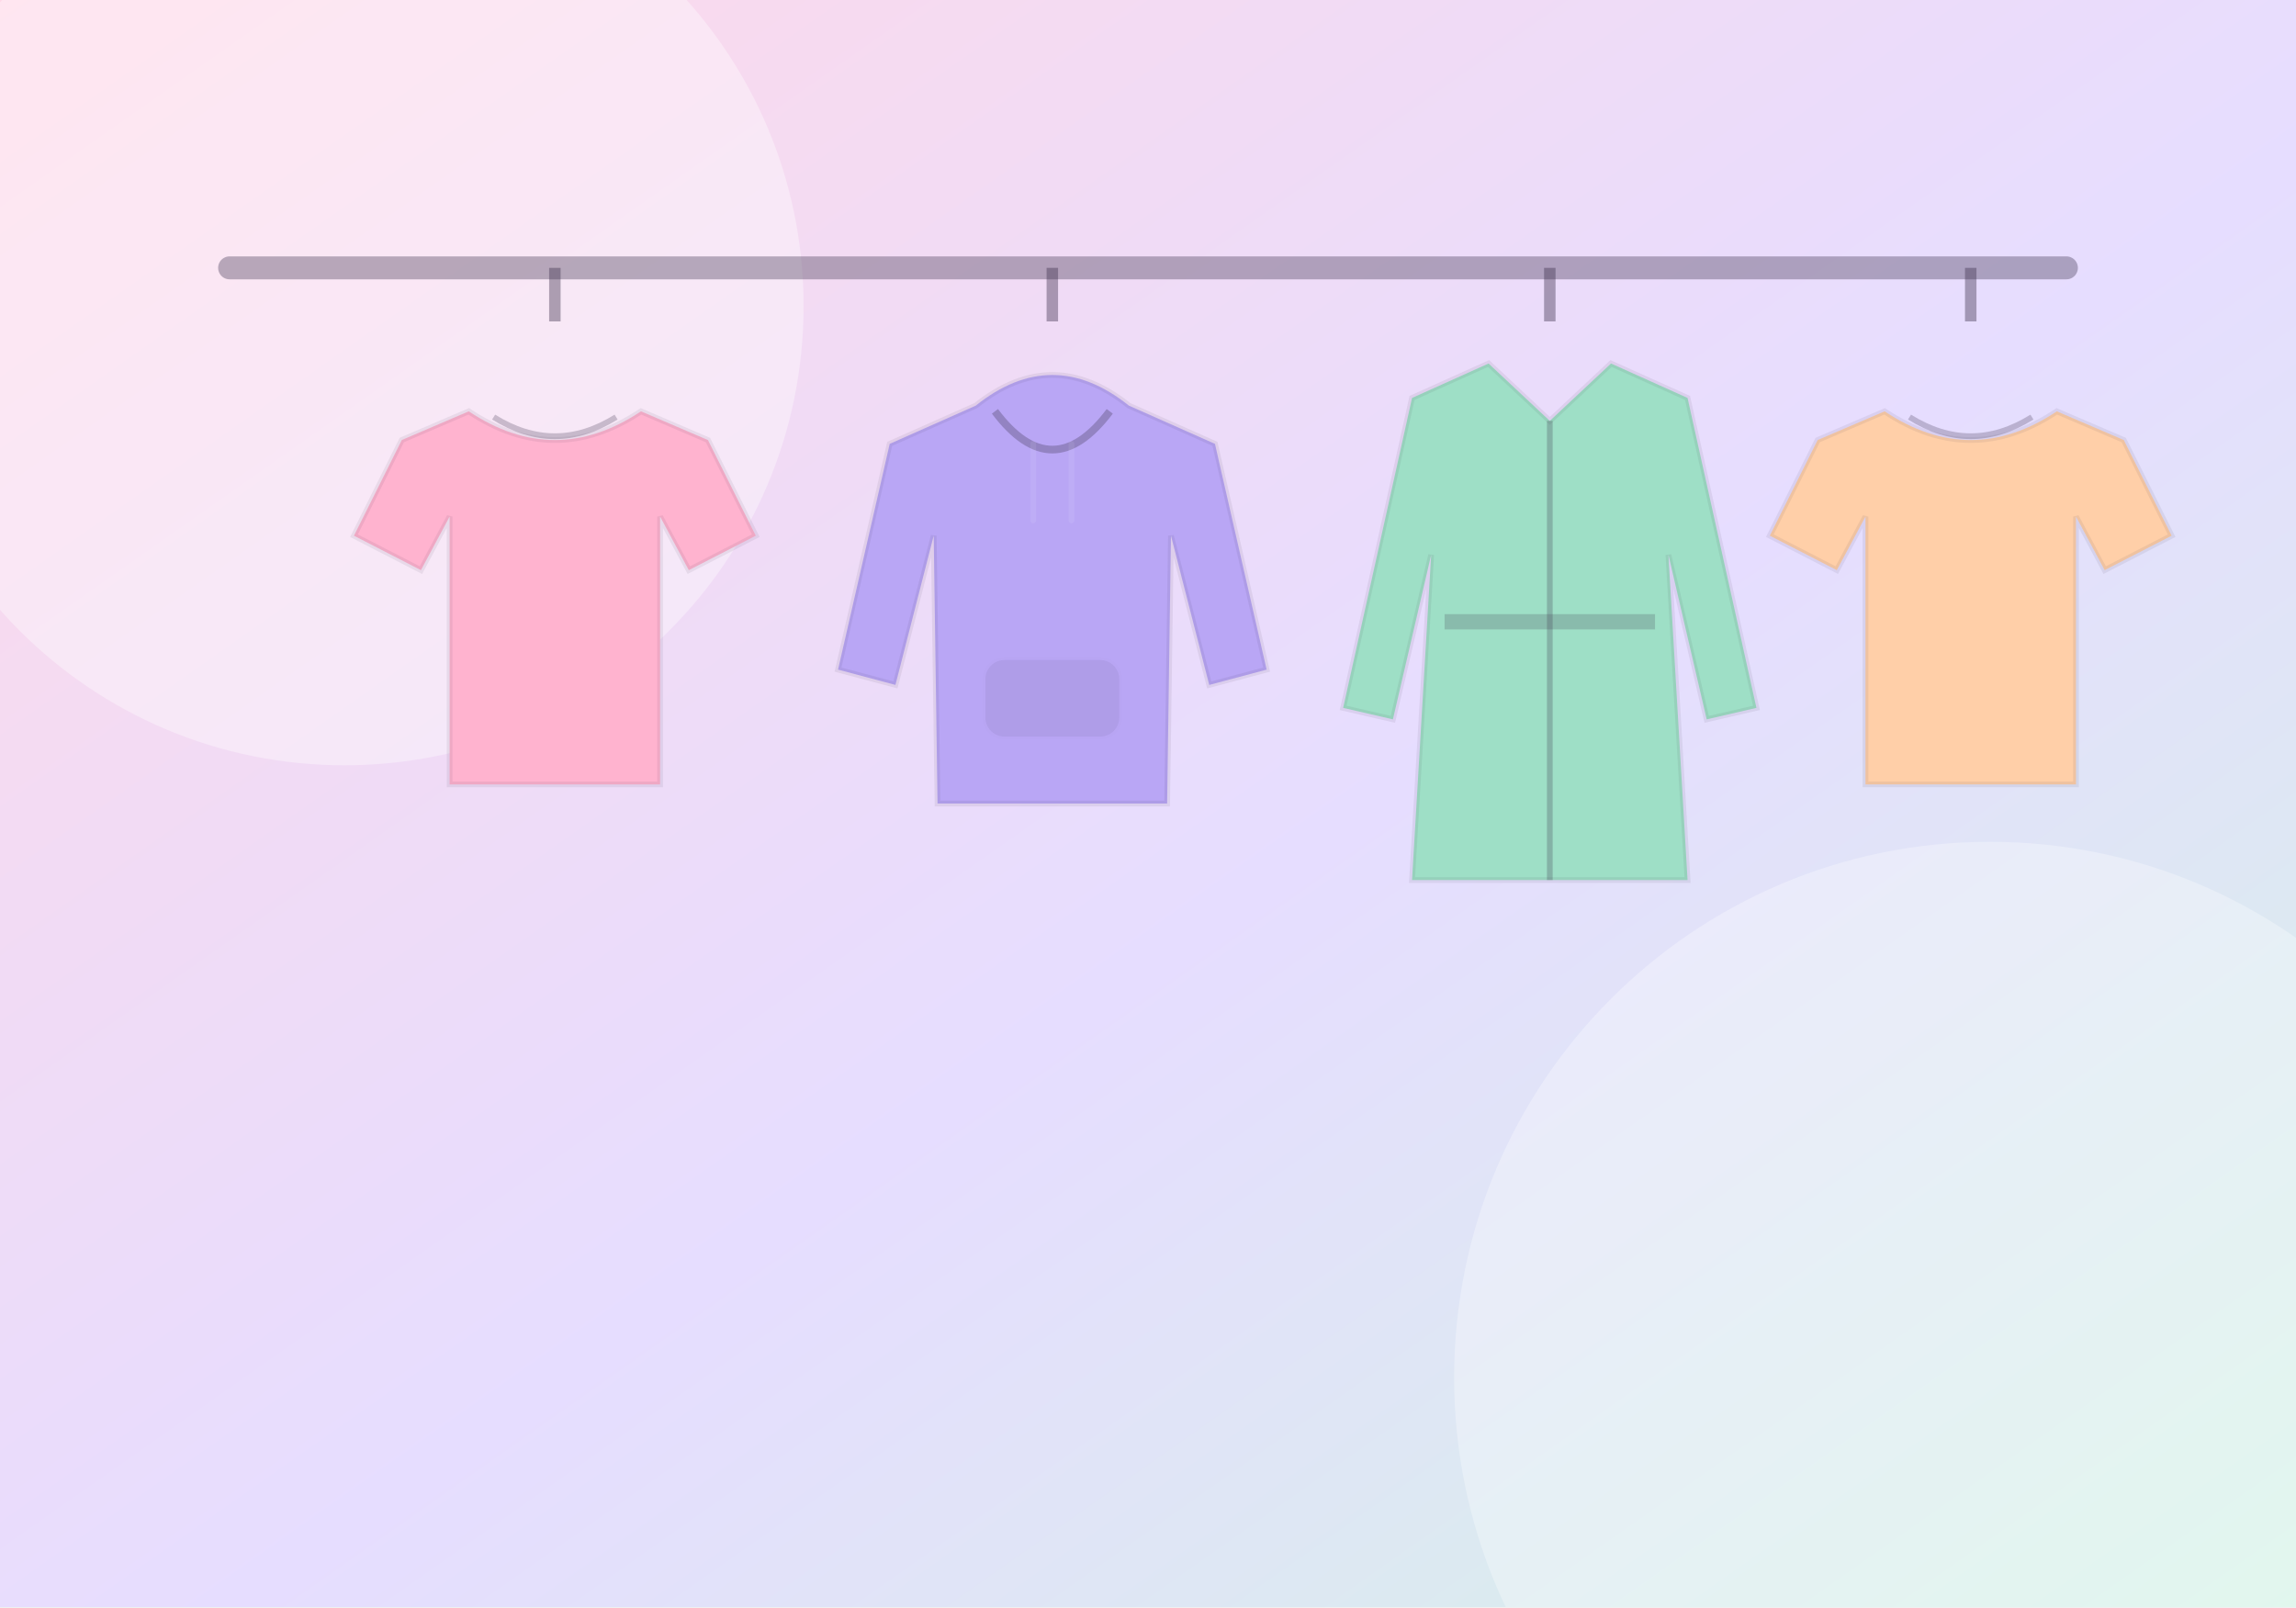
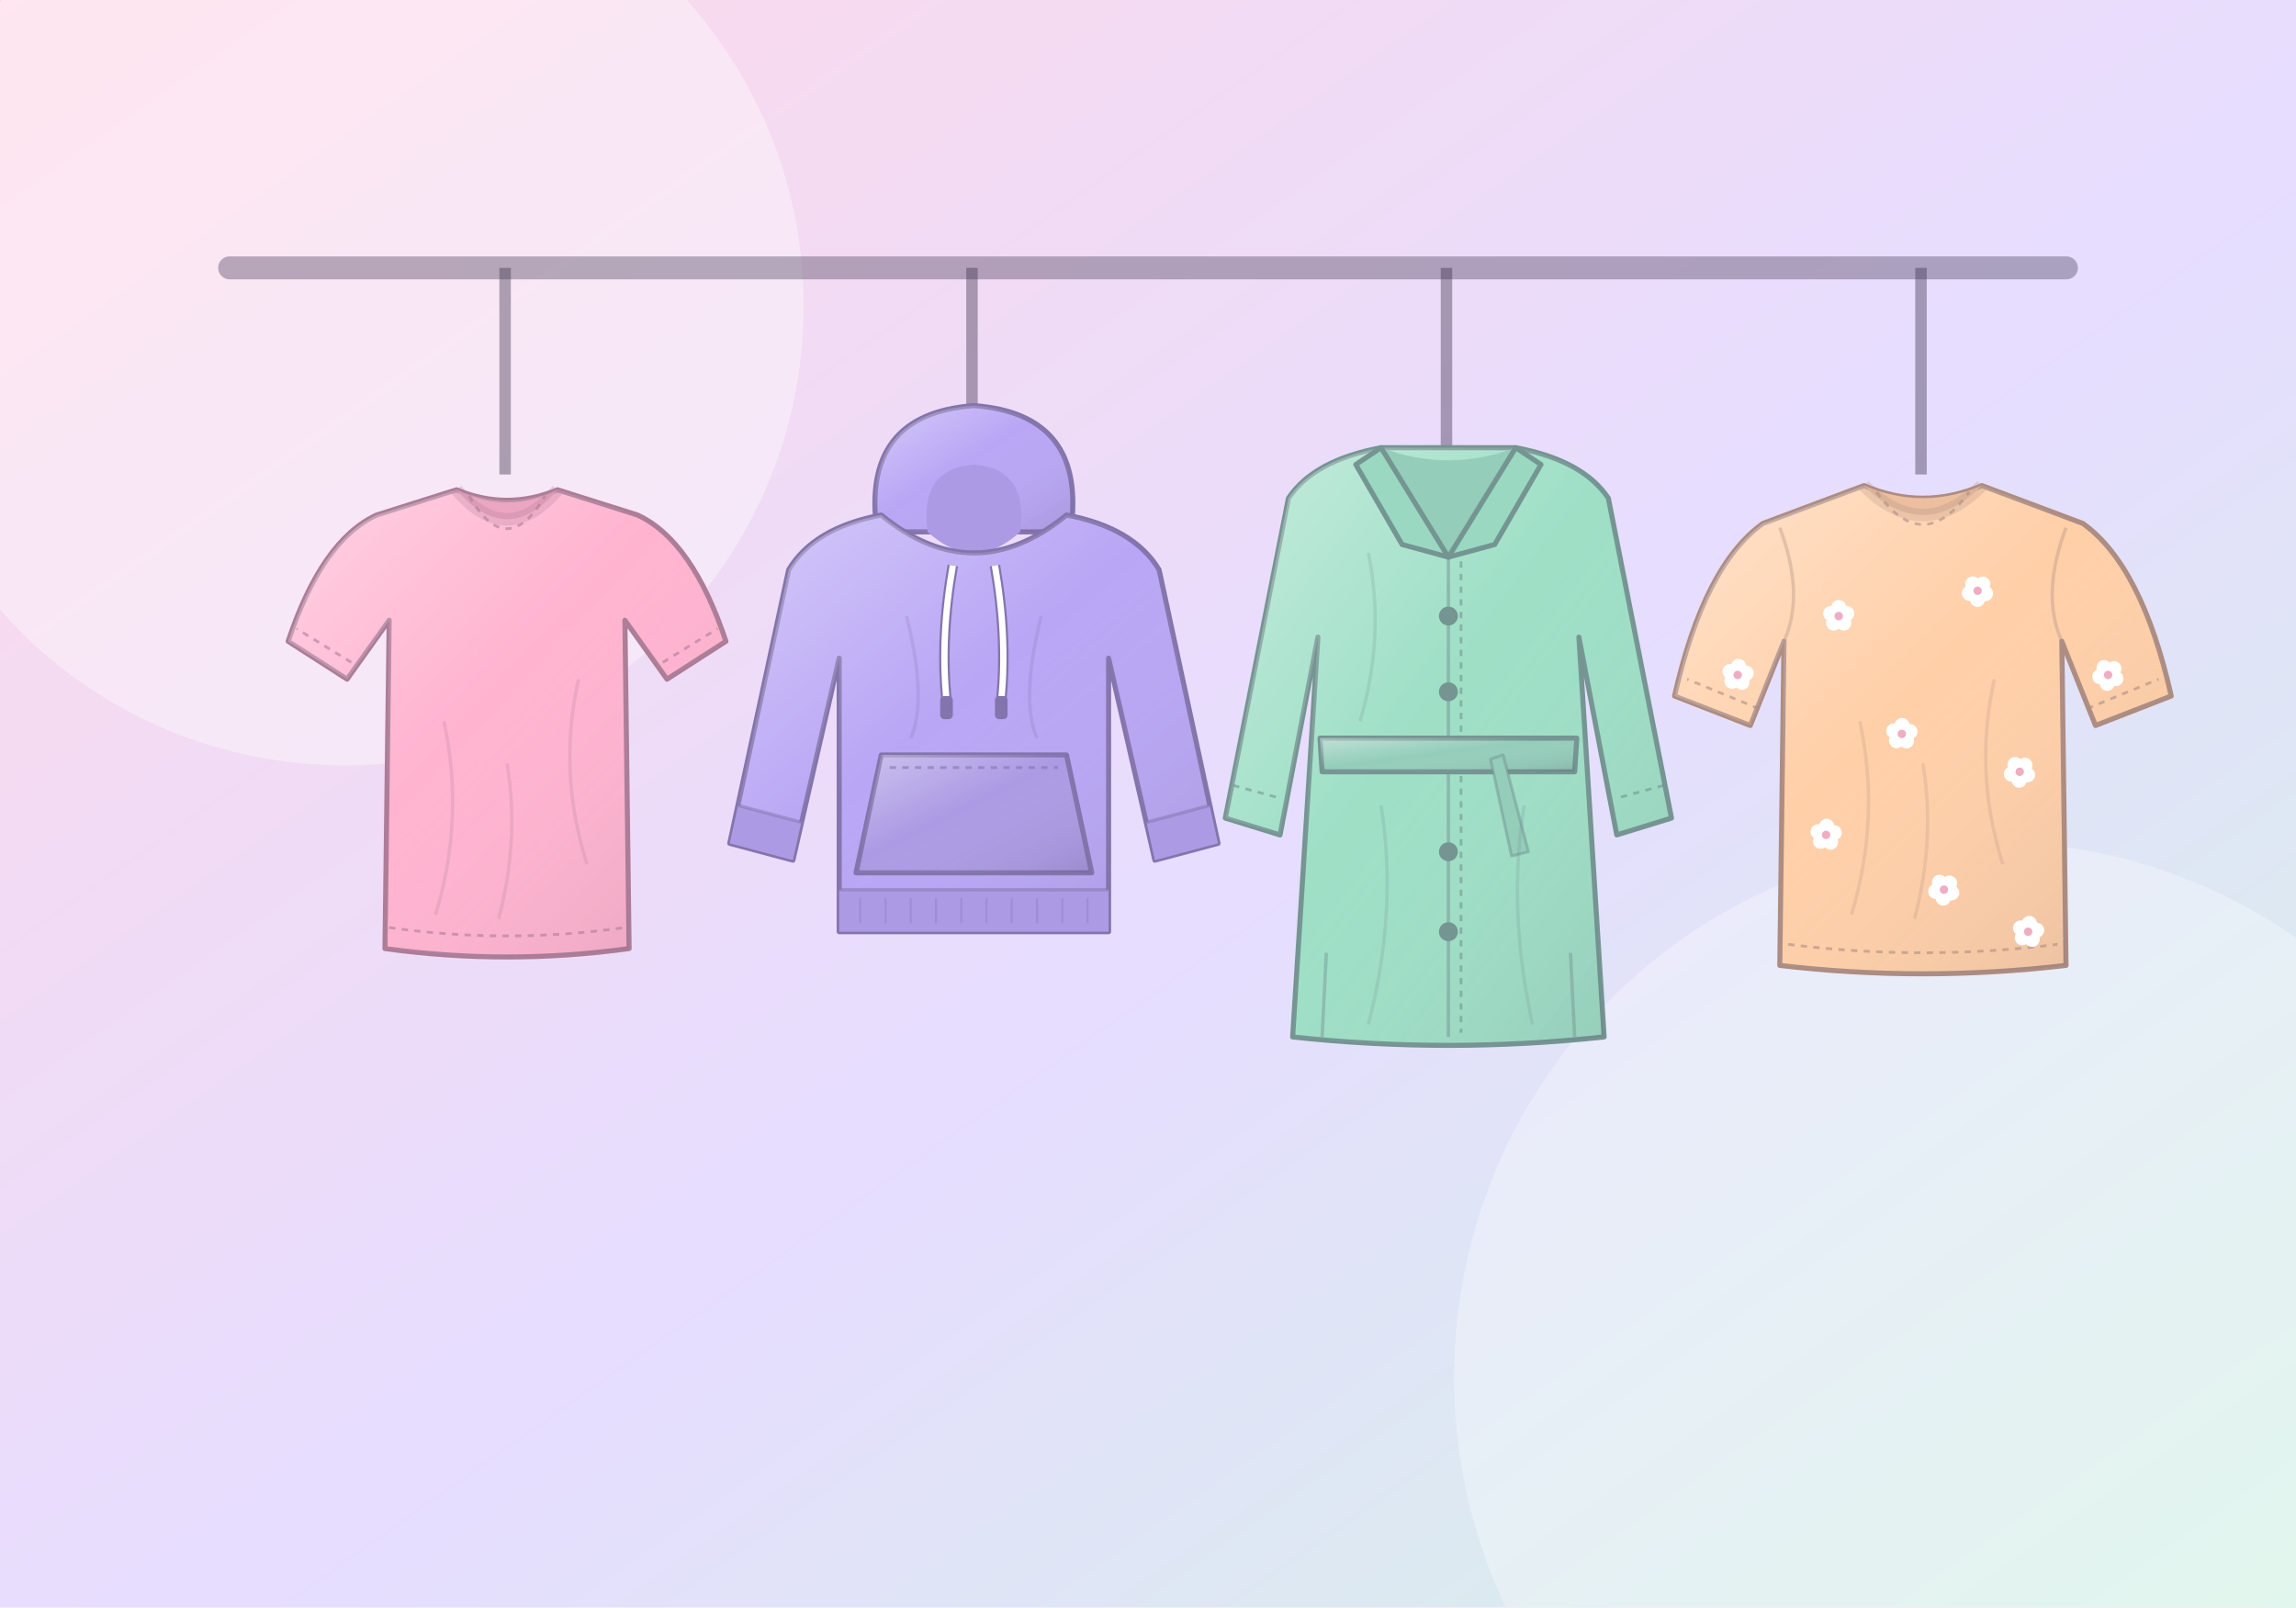
<svg xmlns="http://www.w3.org/2000/svg" viewBox="0 0 600 420" preserveAspectRatio="xMidYMid slice">
  <defs>
    <linearGradient id="g" x1="0" y1="0" x2="1" y2="1">
      <stop offset="0" stop-color="#ffd9e8" />
      <stop offset=".55" stop-color="#e6ddff" />
      <stop offset="1" stop-color="#d4f3e6" />
    </linearGradient>
+     <linearGradient id="sh" x1="0" y1="0" x2="1" y2="1">
+       <stop offset="0" stop-color="#fff" stop-opacity=".4" />
+       <stop offset=".45" stop-color="#fff" stop-opacity="0" />
+       <stop offset="1" stop-color="#3b2f4a" stop-opacity=".14" />
+     </linearGradient>
+     <g id="fl">
+       <circle cx="0" cy="-4" r="3.6" />
+       <circle cx="3.8" cy="-1.2" r="3.6" />
+       <circle cx="2.4" cy="3.3" r="3.6" />
+       <circle cx="-2.4" cy="3.3" r="3.6" />
+       <circle cx="-3.8" cy="-1.2" r="3.6" />
+       <circle r="2" fill="#efadc2" />
+     </g>
  </defs>
  <rect width="600" height="420" fill="url(#g)" />
  <circle cx="90" cy="80" r="120" fill="#fff" opacity=".35" />
  <circle cx="520" cy="360" r="140" fill="#fff" opacity=".3" />
  <path d="M60 70 H540" stroke="#3b2f4a" stroke-opacity=".35" stroke-width="6" stroke-linecap="round" />
-   <path d="M145 70 v14" stroke="#3b2f4a" stroke-opacity=".4" stroke-width="3" />
-   <g transform="translate(70 60) scale(.5)" stroke="#3b2f4a" stroke-opacity=".08" stroke-width="3">
-     <path d="M105 95 L70 110 L45 160 L80 178 L95 150 L95 290 L205 290 L205 150 L220 178 L255 160 L230 110 L195 95 Q150 125 105 95Z" fill="#ffb3cf" />
-     <path d="M118 98 Q150 118 182 98" stroke="#3b2f4a" stroke-opacity=".25" stroke-width="3" fill="none" />
+   <path d="M132 70v54" stroke="#3b2f4a" stroke-opacity=".4" stroke-width="3" />
+   <g transform="translate(50 84) scale(.55)" stroke-width="2.4" stroke-linejoin="round" fill="#fff">
+     <path d="M126 80Q150 90 174 80L212 92Q238 104 254 152L226 170L206 142L208 298Q150 306 92 298L94 142L74 170L46 152Q62 104 88 92Z" fill="#ffb3cf" stroke="#ad7c97" />
+     <path d="M126 80Q150 90 174 80L212 92Q238 104 254 152L226 170L206 142L208 298Q150 306 92 298L94 142L74 170L46 152Q62 104 88 92Z" fill="url(#sh)" />
+     <path d="M126 80Q150 92 174 80Q150 108 126 80Z" fill="#eba6c2" />
+     <path d="M126 80Q150 108 174 80" fill="none" stroke="#ad7c97" stroke-width="6" stroke-opacity="0.25" />
+     <path d="M132 83Q150 114 168 83" fill="none" stroke="#ad7c97" stroke-width="1.3" stroke-opacity="0.6" stroke-dasharray="3 3" />
+     <path d="M224 162L250 146M76 162L50 146M94 288Q150 296 206 288" fill="none" stroke="#ad7c97" stroke-width="1.3" stroke-opacity="0.6" stroke-dasharray="3 3" />
+     <path d="M120 190Q130 236 116 282M184 170Q174 214 188 258M150 210Q156 246 146 284" fill="none" stroke="#ad7c97" stroke-width="1.6" stroke-opacity="0.22" />
  </g>
-   <path d="M275 70 v14" stroke="#3b2f4a" stroke-opacity=".4" stroke-width="3" />
-   <g transform="translate(200 60) scale(.5)" stroke="#3b2f4a" stroke-opacity=".08" stroke-width="3">
-     <path d="M110 92 Q150 60 190 92 L235 112 L262 230 L232 238 L212 160 L210 300 L90 300 L88 160 L68 238 L38 230 L65 112Z" fill="#b9a6f5" />
-     <path d="M120 95 Q150 135 180 95" stroke="#3b2f4a" stroke-opacity=".3" stroke-width="4" fill="none" />
-     <rect x="115" y="225" width="70" height="40" rx="10" fill="#3b2f4a" opacity=".08" />
-     <path d="M140 112v40M160 112v40" stroke="#fff" stroke-width="3" stroke-linecap="round" />
+   <path d="M254 70v42" stroke="#3b2f4a" stroke-opacity=".4" stroke-width="3" />
+   <g transform="translate(172 84) scale(.55)" stroke-width="2.4" stroke-linejoin="round" fill="#fff">
+     <path d="M104 100Q96 44 150 40Q204 44 196 100Z" fill="#b9a6f5" stroke="#8474ad" />
+     <path d="M104 100Q96 44 150 40Q204 44 196 100Z" fill="url(#sh)" />
+     <path d="M128 100Q124 70 150 68Q176 70 172 100Q150 120 128 100Z" fill="#ac9ae4" />
+     <path d="M106 92Q150 128 194 92Q226 98 238 118L266 248L236 256L214 160L214 290L86 290L86 160L64 256L34 248L62 118Q74 98 106 92Z" fill="#b9a6f5" stroke="#8474ad" />
+     <path d="M106 92Q150 128 194 92Q226 98 238 118L266 248L236 256L214 160L214 290L86 290L86 160L64 256L34 248L62 118Q74 98 106 92Z" fill="url(#sh)" />
+     <path d="M262 230L232 238L236 256L266 248Z" fill="#ac9ae4" />
+     <path d="M38 230L68 238L64 256L34 248Z" fill="#ac9ae4" />
+     <path d="M262 230L232 238M38 230L68 238" fill="none" stroke="#8474ad" stroke-width="1.6" stroke-opacity="0.5" />
+     <path d="M86 270H214V290H86Z" fill="#ac9ae4" />
+     <path d="M86 270H214" fill="none" stroke="#8474ad" stroke-width="1.6" stroke-opacity="0.5" />
+     <path d="M96 274v12M108 274v12M120 274v12M132 274v12M144 274v12M156 274v12M168 274v12M180 274v12M192 274v12M204 274v12" fill="none" stroke="#8474ad" stroke-width="1" stroke-opacity="0.3" />
+     <path d="M106 206H194L206 262H94Z" fill="#ac9ae4" stroke="#8474ad" />
+     <path d="M106 206H194L206 262H94Z" fill="url(#sh)" />
+     <path d="M106 206L94 262M194 206L206 262" fill="none" stroke="#8474ad" stroke-width="2.2" stroke-opacity="0.45" />
+     <path d="M110 212H190" fill="none" stroke="#8474ad" stroke-width="1.3" stroke-opacity="0.6" stroke-dasharray="3 3" />
+     <path d="M140 116Q134 150 137 180M160 116Q166 150 163 180" fill="none" stroke="#8474ad" stroke-width="5" />
+     <path d="M140 116Q134 150 137 180M160 116Q166 150 163 180" fill="none" stroke="#fff" stroke-width="3" />
+     <rect x="134" y="178" width="6" height="11" rx="2" fill="#8474ad" />
+     <rect x="160" y="178" width="6" height="11" rx="2" fill="#8474ad" />
+     <path d="M118 140Q128 180 120 198M182 140Q172 180 180 198" fill="none" stroke="#8474ad" stroke-width="1.6" stroke-opacity="0.22" />
  </g>
-   <path d="M405 70 v14" stroke="#3b2f4a" stroke-opacity=".4" stroke-width="3" />
-   <g transform="translate(330 60) scale(.5)" stroke="#3b2f4a" stroke-opacity=".08" stroke-width="3">
-     <path d="M118 70 L150 100 L182 70 L222 88 L258 250 L232 256 L212 170 L222 340 L78 340 L88 170 L68 256 L42 250 L78 88Z" fill="#9edfc6" />
-     <path d="M150 100 V340" stroke="#3b2f4a" stroke-opacity=".25" stroke-width="3" />
-     <path d="M95 205 H205" stroke="#3b2f4a" stroke-opacity=".2" stroke-width="8" />
+   <path d="M378 70v54" stroke="#3b2f4a" stroke-opacity=".4" stroke-width="3" />
+   <g transform="translate(296 84) scale(.55)" stroke-width="2.4" stroke-linejoin="round" fill="#fff">
+     <path d="M118 60L182 60Q214 66 226 84L256 236L230 244L212 150L224 340Q150 348 76 340L88 150L70 244L44 236L74 84Q86 66 118 60Z" fill="#9edfc6" stroke="#749592" />
+     <path d="M118 60L182 60Q214 66 226 84L256 236L230 244L212 150L224 340Q150 348 76 340L88 150L70 244L44 236L74 84Q86 66 118 60Z" fill="url(#sh)" />
+     <path d="M118 60Q150 72 182 60L150 112Z" fill="#94cdba" />
+     <path d="M118 60L150 112L128 106L106 68Z" fill="#9ad8c1" />
+     <path d="M118 60L150 112L128 106L106 68Z" fill="none" stroke="#749592" stroke-width="2.4" stroke-opacity="1" />
+     <path d="M182 60L150 112L172 106L194 68Z" fill="#9ad8c1" />
+     <path d="M182 60L150 112L172 106L194 68Z" fill="none" stroke="#749592" stroke-width="2.4" stroke-opacity="1" />
+     <path d="M150 112V340" fill="none" stroke="#749592" stroke-width="1.6" stroke-opacity="0.5" />
+     <path d="M156 114V338" fill="none" stroke="#749592" stroke-width="1.3" stroke-opacity="0.6" stroke-dasharray="3 3" />
+     <circle cx="150" cy="140" r="4.5" fill="#749592" />
+     <circle cx="150" cy="176" r="4.5" fill="#749592" />
+     <circle cx="150" cy="252" r="4.5" fill="#749592" />
+     <circle cx="150" cy="290" r="4.5" fill="#749592" />
+     <path d="M89 198H211L210 214H90Z" fill="#94cdba" stroke="#749592" />
+     <path d="M89 198H211L210 214H90Z" fill="url(#sh)" />
+     <path d="M176 206L188 252L180 254L170 208Z" fill="#94cdba" />
+     <path d="M176 206L188 252L180 254L170 208Z" fill="none" stroke="#749592" stroke-width="1.4" stroke-opacity="0.5" />
+     <path d="M232 226L254 220M68 226L46 220" fill="none" stroke="#749592" stroke-width="1.3" stroke-opacity="0.6" stroke-dasharray="3 3" />
+     <path d="M92 300L90 340M208 300L210 340" fill="none" stroke="#749592" stroke-width="1.6" stroke-opacity="0.45" />
+     <path d="M118 230Q126 280 112 334M186 230Q178 280 190 334M112 110Q120 150 108 190" fill="none" stroke="#749592" stroke-width="1.6" stroke-opacity="0.22" />
  </g>
-   <path d="M515 70 v14" stroke="#3b2f4a" stroke-opacity=".4" stroke-width="3" />
-   <g transform="translate(440 60) scale(.5)" stroke="#3b2f4a" stroke-opacity=".08" stroke-width="3">
-     <path d="M105 95 L70 110 L45 160 L80 178 L95 150 L95 290 L205 290 L205 150 L220 178 L255 160 L230 110 L195 95 Q150 125 105 95Z" fill="#ffcfa8" />
-     <path d="M118 98 Q150 118 182 98" stroke="#3b2f4a" stroke-opacity=".25" stroke-width="3" fill="none" />
+   <path d="M502 70v54" stroke="#3b2f4a" stroke-opacity=".4" stroke-width="3" />
+   <g transform="translate(420 84) scale(.55)" stroke-width="2.4" stroke-linejoin="round" fill="#fff">
+     <path d="M122 78Q150 90 178 78L226 96Q254 116 268 178L232 192L216 152L218 306Q150 314 82 306L84 152L68 192L32 178Q46 116 74 96Z" fill="#ffcfa8" stroke="#ad8c81" />
+     <path d="M122 78Q150 90 178 78L226 96Q254 116 268 178L232 192L216 152L218 306Q150 314 82 306L84 152L68 192L32 178Q46 116 74 96Z" fill="url(#sh)" />
+     <path d="M122 78Q150 90 178 78Q150 106 122 78Z" fill="#ebbf9f" />
+     <path d="M122 78Q150 106 178 78" fill="none" stroke="#ad8c81" stroke-width="6" stroke-opacity="0.25" />
+     <path d="M128 81Q150 112 172 81" fill="none" stroke="#ad8c81" stroke-width="1.3" stroke-opacity="0.6" stroke-dasharray="3 3" />
+     <path d="M228 184L262 170M72 184L38 170M86 296Q150 304 214 296" fill="none" stroke="#ad8c81" stroke-width="1.3" stroke-opacity="0.6" stroke-dasharray="3 3" />
+     <path d="M218 98Q206 130 216 152M82 98Q94 130 84 152" fill="none" stroke="#ad8c81" stroke-width="1.6" stroke-opacity="0.35" />
+     <use href="#fl" x="110" y="140" transform="rotate(0 110 140)" />
+     <use href="#fl" x="176" y="128" transform="rotate(37 176 128)" />
+     <use href="#fl" x="140" y="196" transform="rotate(74 140 196)" />
+     <use href="#fl" x="196" y="214" transform="rotate(111 196 214)" />
+     <use href="#fl" x="104" y="244" transform="rotate(148 104 244)" />
+     <use href="#fl" x="160" y="270" transform="rotate(185 160 270)" />
+     <use href="#fl" x="62" y="168" transform="rotate(222 62 168)" />
+     <use href="#fl" x="238" y="168" transform="rotate(259 238 168)" />
+     <use href="#fl" x="200" y="290" transform="rotate(296 200 290)" />
+     <path d="M120 190Q130 236 116 282M184 170Q174 214 188 258M150 210Q156 246 146 284" fill="none" stroke="#ad8c81" stroke-width="1.6" stroke-opacity="0.22" />
  </g>
</svg>
